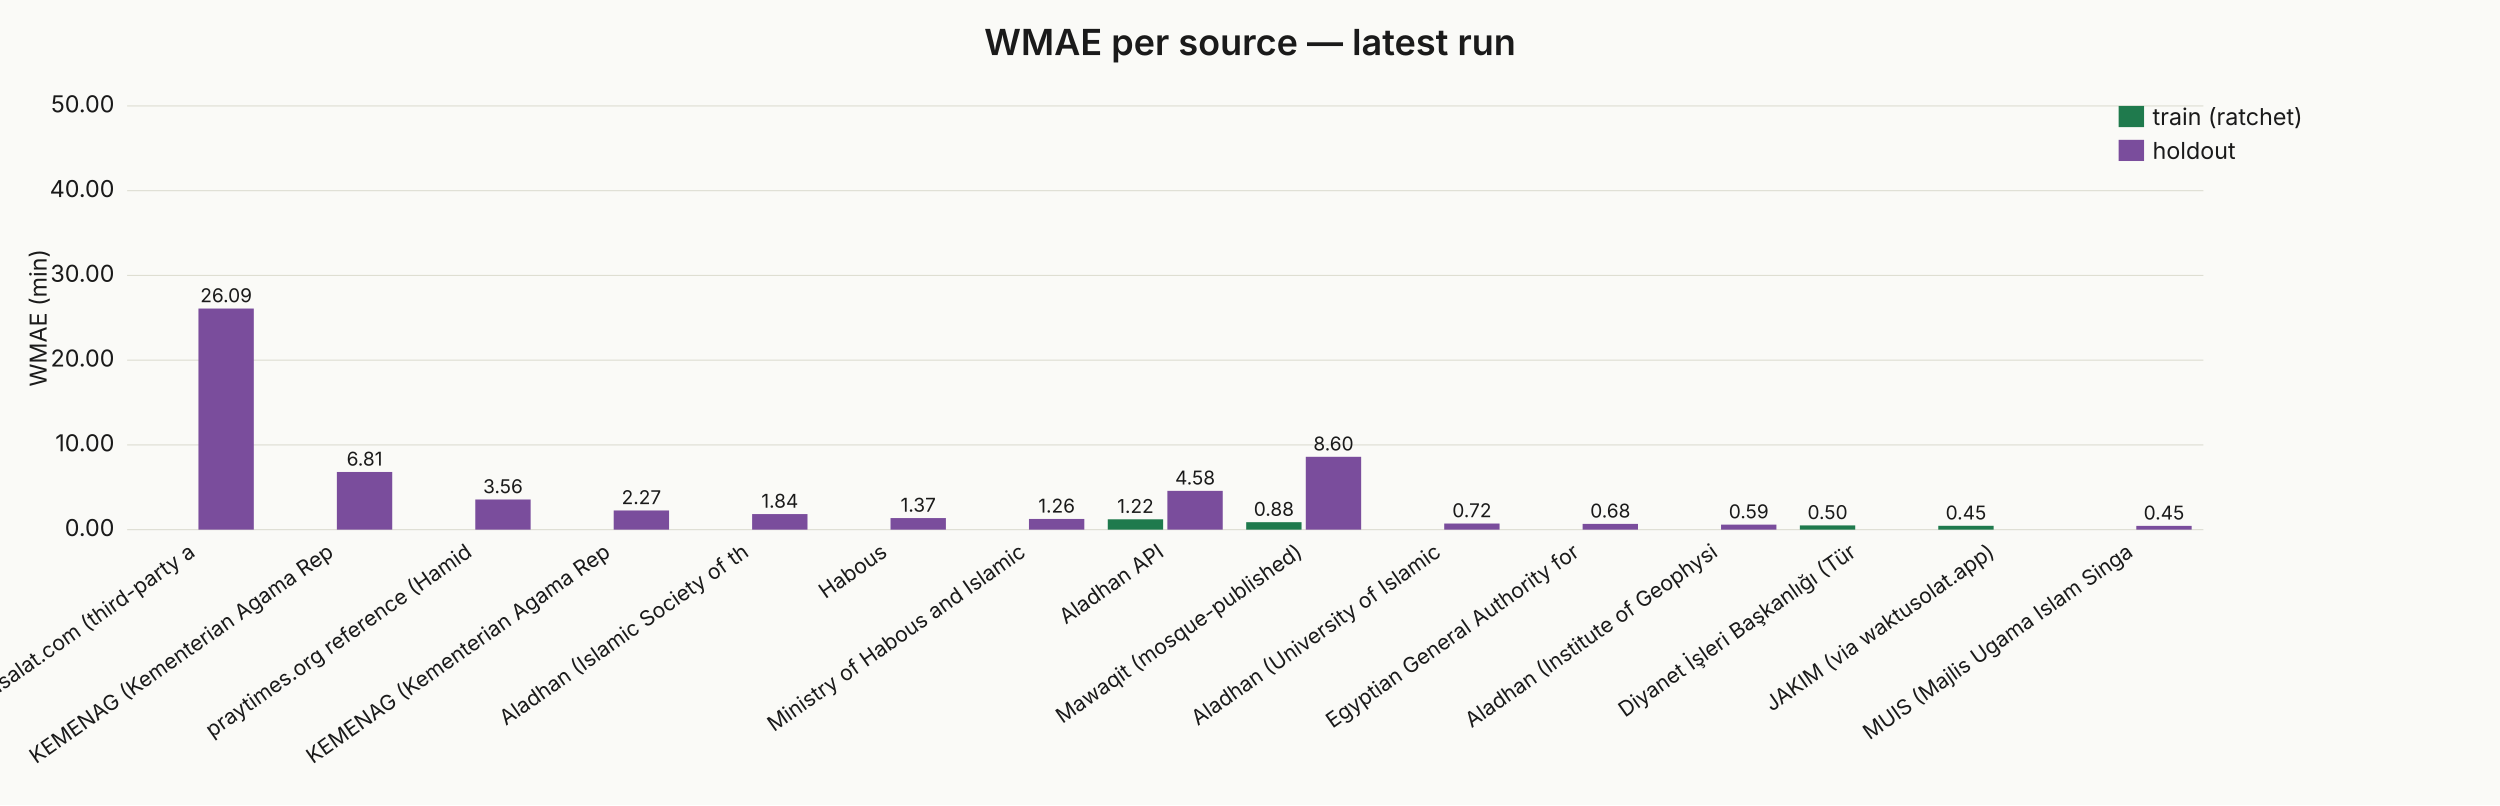
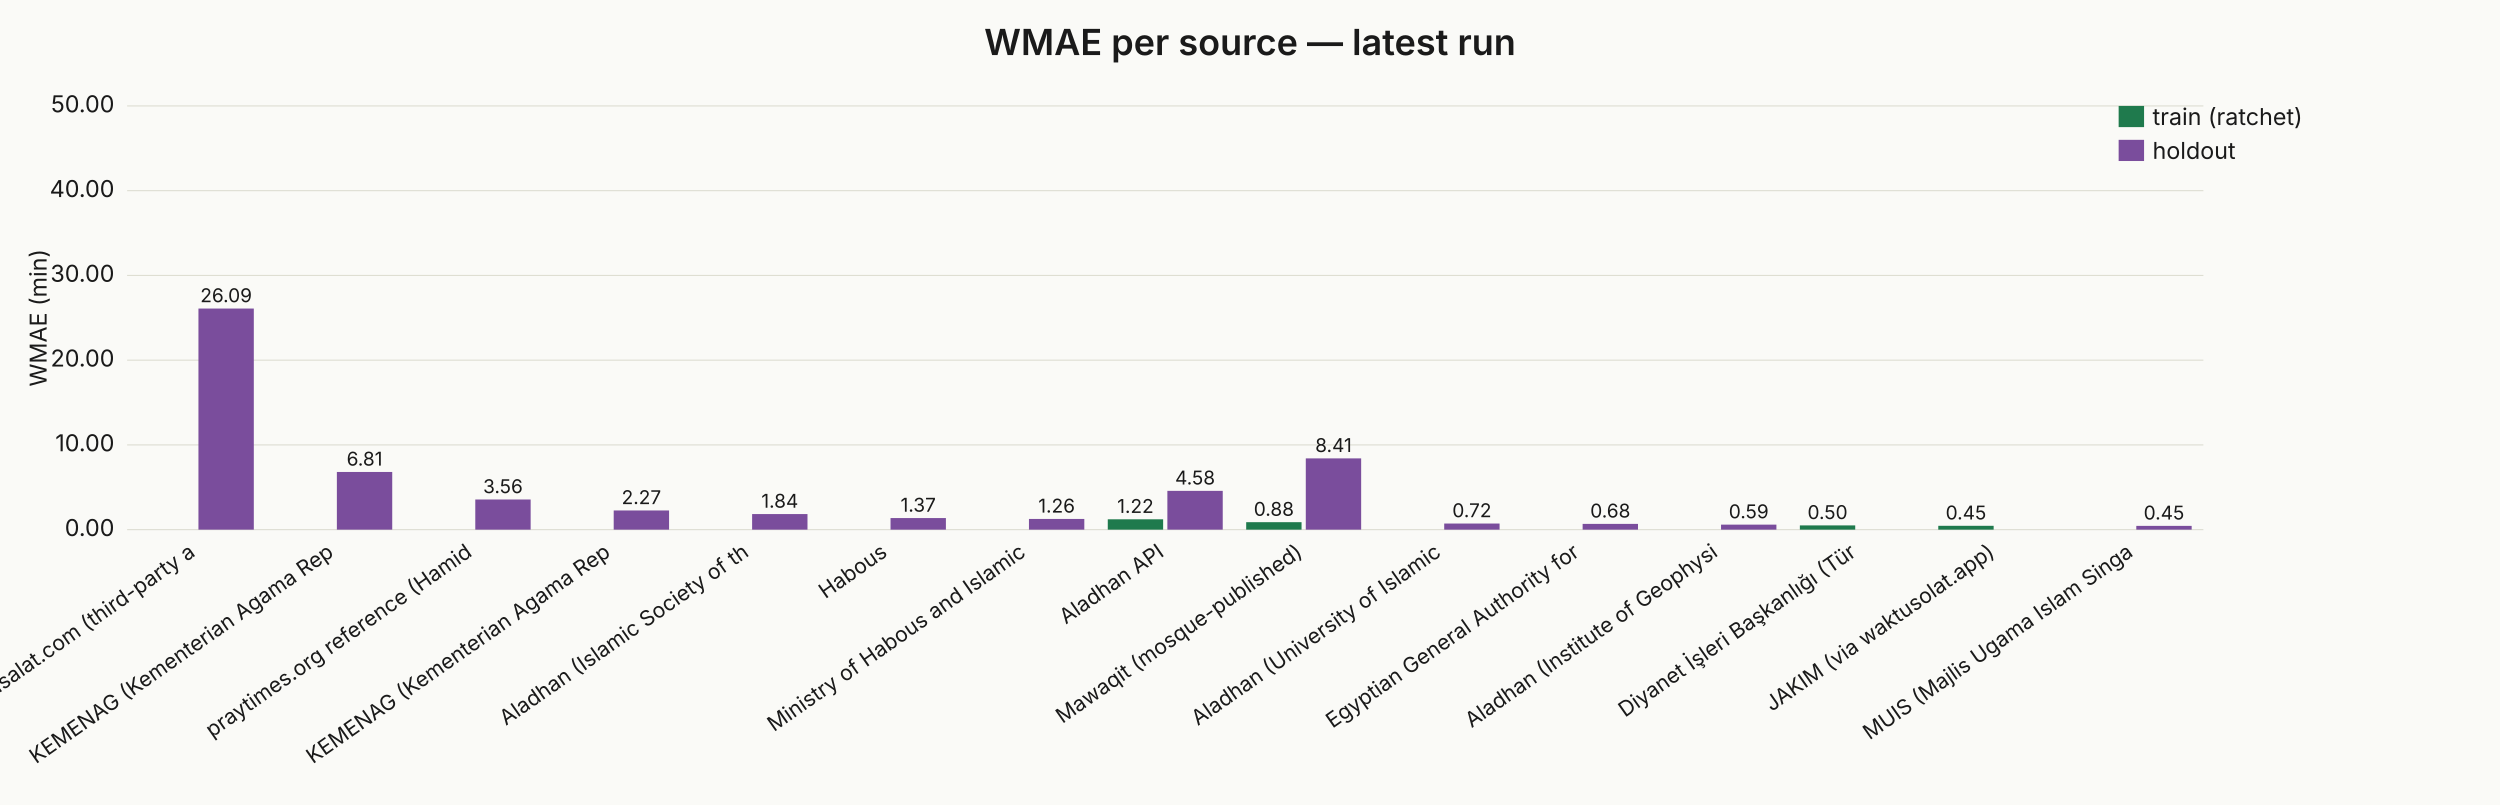
<svg xmlns="http://www.w3.org/2000/svg" viewBox="0 0 1180 380" width="1180" height="380" font-family="-apple-system, BlinkMacSystemFont, 'Segoe UI', system-ui, sans-serif" font-size="11">
  <rect width="1180" height="380" fill="#fafaf7" />
  <text x="590" y="26" text-anchor="middle" fill="#1a1a1a" font-size="17" font-weight="600">WMAE per source — latest run</text>
  <line x1="60" y1="250" x2="1040" y2="250" stroke="#dcdcd0" stroke-width="0.5" />
  <text x="54" y="253" text-anchor="end" fill="#1a1a1a">0.00</text>
  <line x1="60" y1="210" x2="1040" y2="210" stroke="#dcdcd0" stroke-width="0.5" />
  <text x="54" y="213" text-anchor="end" fill="#1a1a1a">10.00</text>
  <line x1="60" y1="170" x2="1040" y2="170" stroke="#dcdcd0" stroke-width="0.5" />
  <text x="54" y="173" text-anchor="end" fill="#1a1a1a">20.00</text>
  <line x1="60" y1="130" x2="1040" y2="130" stroke="#dcdcd0" stroke-width="0.5" />
  <text x="54" y="133" text-anchor="end" fill="#1a1a1a">30.00</text>
  <line x1="60" y1="90" x2="1040" y2="90" stroke="#dcdcd0" stroke-width="0.5" />
  <text x="54" y="93" text-anchor="end" fill="#1a1a1a">40.00</text>
  <line x1="60" y1="50" x2="1040" y2="50" stroke="#dcdcd0" stroke-width="0.5" />
  <text x="54" y="53" text-anchor="end" fill="#1a1a1a">50.00</text>
  <text x="22" y="150" transform="rotate(-90 22 150)" text-anchor="middle" fill="#1a1a1a">WMAE (min)</text>
  <rect x="93.667" y="145.634" width="26.133" height="104.366" fill="#7a4d9c" />
  <text x="106.733" y="142.634" text-anchor="middle" fill="#1a1a1a" font-size="9">26.09</text>
  <text x="92.667" y="262" transform="rotate(-35 92.66667 262)" text-anchor="end" fill="#1a1a1a" font-size="10">muslimsalat.com (third-party a</text>
  <rect x="159" y="222.768" width="26.133" height="27.232" fill="#7a4d9c" />
  <text x="172.067" y="219.768" text-anchor="middle" fill="#1a1a1a" font-size="9">6.81</text>
  <text x="158" y="262" transform="rotate(-35 158 262)" text-anchor="end" fill="#1a1a1a" font-size="10">KEMENAG (Kementerian Agama Rep</text>
  <rect x="224.333" y="235.763" width="26.133" height="14.237" fill="#7a4d9c" />
  <text x="237.4" y="232.763" text-anchor="middle" fill="#1a1a1a" font-size="9">3.56</text>
  <text x="223.333" y="262" transform="rotate(-35 223.3333 262)" text-anchor="end" fill="#1a1a1a" font-size="10">praytimes.org reference (Hamid</text>
  <rect x="289.667" y="240.938" width="26.133" height="9.062" fill="#7a4d9c" />
  <text x="302.733" y="237.938" text-anchor="middle" fill="#1a1a1a" font-size="9">2.27</text>
  <text x="288.667" y="262" transform="rotate(-35 288.6667 262)" text-anchor="end" fill="#1a1a1a" font-size="10">KEMENAG (Kementerian Agama Rep</text>
  <rect x="355" y="242.638" width="26.133" height="7.362" fill="#7a4d9c" />
  <text x="368.067" y="239.638" text-anchor="middle" fill="#1a1a1a" font-size="9">1.84</text>
  <text x="354" y="262" transform="rotate(-35 354 262)" text-anchor="end" fill="#1a1a1a" font-size="10">Aladhan (Islamic Society of th</text>
  <rect x="420.333" y="244.524" width="26.133" height="5.476" fill="#7a4d9c" />
  <text x="433.4" y="241.524" text-anchor="middle" fill="#1a1a1a" font-size="9">1.37</text>
  <text x="419.333" y="262" transform="rotate(-35 419.3333 262)" text-anchor="end" fill="#1a1a1a" font-size="10">Habous</text>
  <rect x="485.667" y="244.942" width="26.133" height="5.058" fill="#7a4d9c" />
  <text x="498.733" y="241.942" text-anchor="middle" fill="#1a1a1a" font-size="9">1.26</text>
  <text x="484.667" y="262" transform="rotate(-35 484.6667 262)" text-anchor="end" fill="#1a1a1a" font-size="10">Ministry of Habous and Islamic</text>
  <rect x="522.867" y="245.108" width="26.133" height="4.892" fill="#1f7a4d" />
  <text x="535.933" y="242.108" text-anchor="middle" fill="#1a1a1a" font-size="9">1.22</text>
  <rect x="551" y="231.683" width="26.133" height="18.317" fill="#7a4d9c" />
  <text x="564.067" y="228.683" text-anchor="middle" fill="#1a1a1a" font-size="9">4.58</text>
  <text x="550" y="262" transform="rotate(-35 550 262)" text-anchor="end" fill="#1a1a1a" font-size="10">Aladhan API</text>
  <rect x="588.2" y="246.469" width="26.133" height="3.531" fill="#1f7a4d" />
  <text x="601.267" y="243.469" text-anchor="middle" fill="#1a1a1a" font-size="9">0.88</text>
-   <rect x="616.333" y="215.611" width="26.133" height="34.389" fill="#7a4d9c" />
-   <text x="629.4" y="212.611" text-anchor="middle" fill="#1a1a1a" font-size="9">8.60</text>
+   <rect x="616.333" y="216.358" width="26.133" height="33.642" fill="#7a4d9c" />
+   <text x="629.4" y="213.358" text-anchor="middle" fill="#1a1a1a" font-size="9">8.41</text>
  <text x="615.333" y="262" transform="rotate(-35 615.3333 262)" text-anchor="end" fill="#1a1a1a" font-size="10">Mawaqit (mosque-published)</text>
  <rect x="681.667" y="247.11" width="26.133" height="2.89" fill="#7a4d9c" />
  <text x="694.733" y="244.11" text-anchor="middle" fill="#1a1a1a" font-size="9">0.72</text>
  <text x="680.667" y="262" transform="rotate(-35 680.6667 262)" text-anchor="end" fill="#1a1a1a" font-size="10">Aladhan (University of Islamic</text>
  <rect x="747" y="247.276" width="26.133" height="2.724" fill="#7a4d9c" />
  <text x="760.067" y="244.276" text-anchor="middle" fill="#1a1a1a" font-size="9">0.68</text>
  <text x="746" y="262" transform="rotate(-35 746 262)" text-anchor="end" fill="#1a1a1a" font-size="10">Egyptian General Authority for</text>
  <rect x="812.333" y="247.627" width="26.133" height="2.373" fill="#7a4d9c" />
  <text x="825.4" y="244.627" text-anchor="middle" fill="#1a1a1a" font-size="9">0.59</text>
  <text x="811.333" y="262" transform="rotate(-35 811.3333 262)" text-anchor="end" fill="#1a1a1a" font-size="10">Aladhan (Institute of Geophysi</text>
  <rect x="849.533" y="247.99" width="26.133" height="2.01" fill="#1f7a4d" />
  <text x="862.6" y="244.99" text-anchor="middle" fill="#1a1a1a" font-size="9">0.50</text>
  <text x="876.667" y="262" transform="rotate(-35 876.6667 262)" text-anchor="end" fill="#1a1a1a" font-size="10">Diyanet İşleri Başkanlığı (Tür</text>
  <rect x="914.867" y="248.181" width="26.133" height="1.819" fill="#1f7a4d" />
  <text x="927.933" y="245.181" text-anchor="middle" fill="#1a1a1a" font-size="9">0.45</text>
  <text x="942" y="262" transform="rotate(-35 942 262)" text-anchor="end" fill="#1a1a1a" font-size="10">JAKIM (via waktusolat.app)</text>
  <rect x="1008.333" y="248.215" width="26.133" height="1.785" fill="#7a4d9c" />
  <text x="1021.4" y="245.215" text-anchor="middle" fill="#1a1a1a" font-size="9">0.45</text>
  <text x="1007.333" y="262" transform="rotate(-35 1007.333 262)" text-anchor="end" fill="#1a1a1a" font-size="10">MUIS (Majlis Ugama Islam Singa</text>
  <rect x="1000" y="50" width="12" height="10" fill="#1f7a4d" />
  <text x="1016" y="59" fill="#1a1a1a">train (ratchet)</text>
  <rect x="1000" y="66" width="12" height="10" fill="#7a4d9c" />
  <text x="1016" y="75" fill="#1a1a1a">holdout</text>
</svg>
